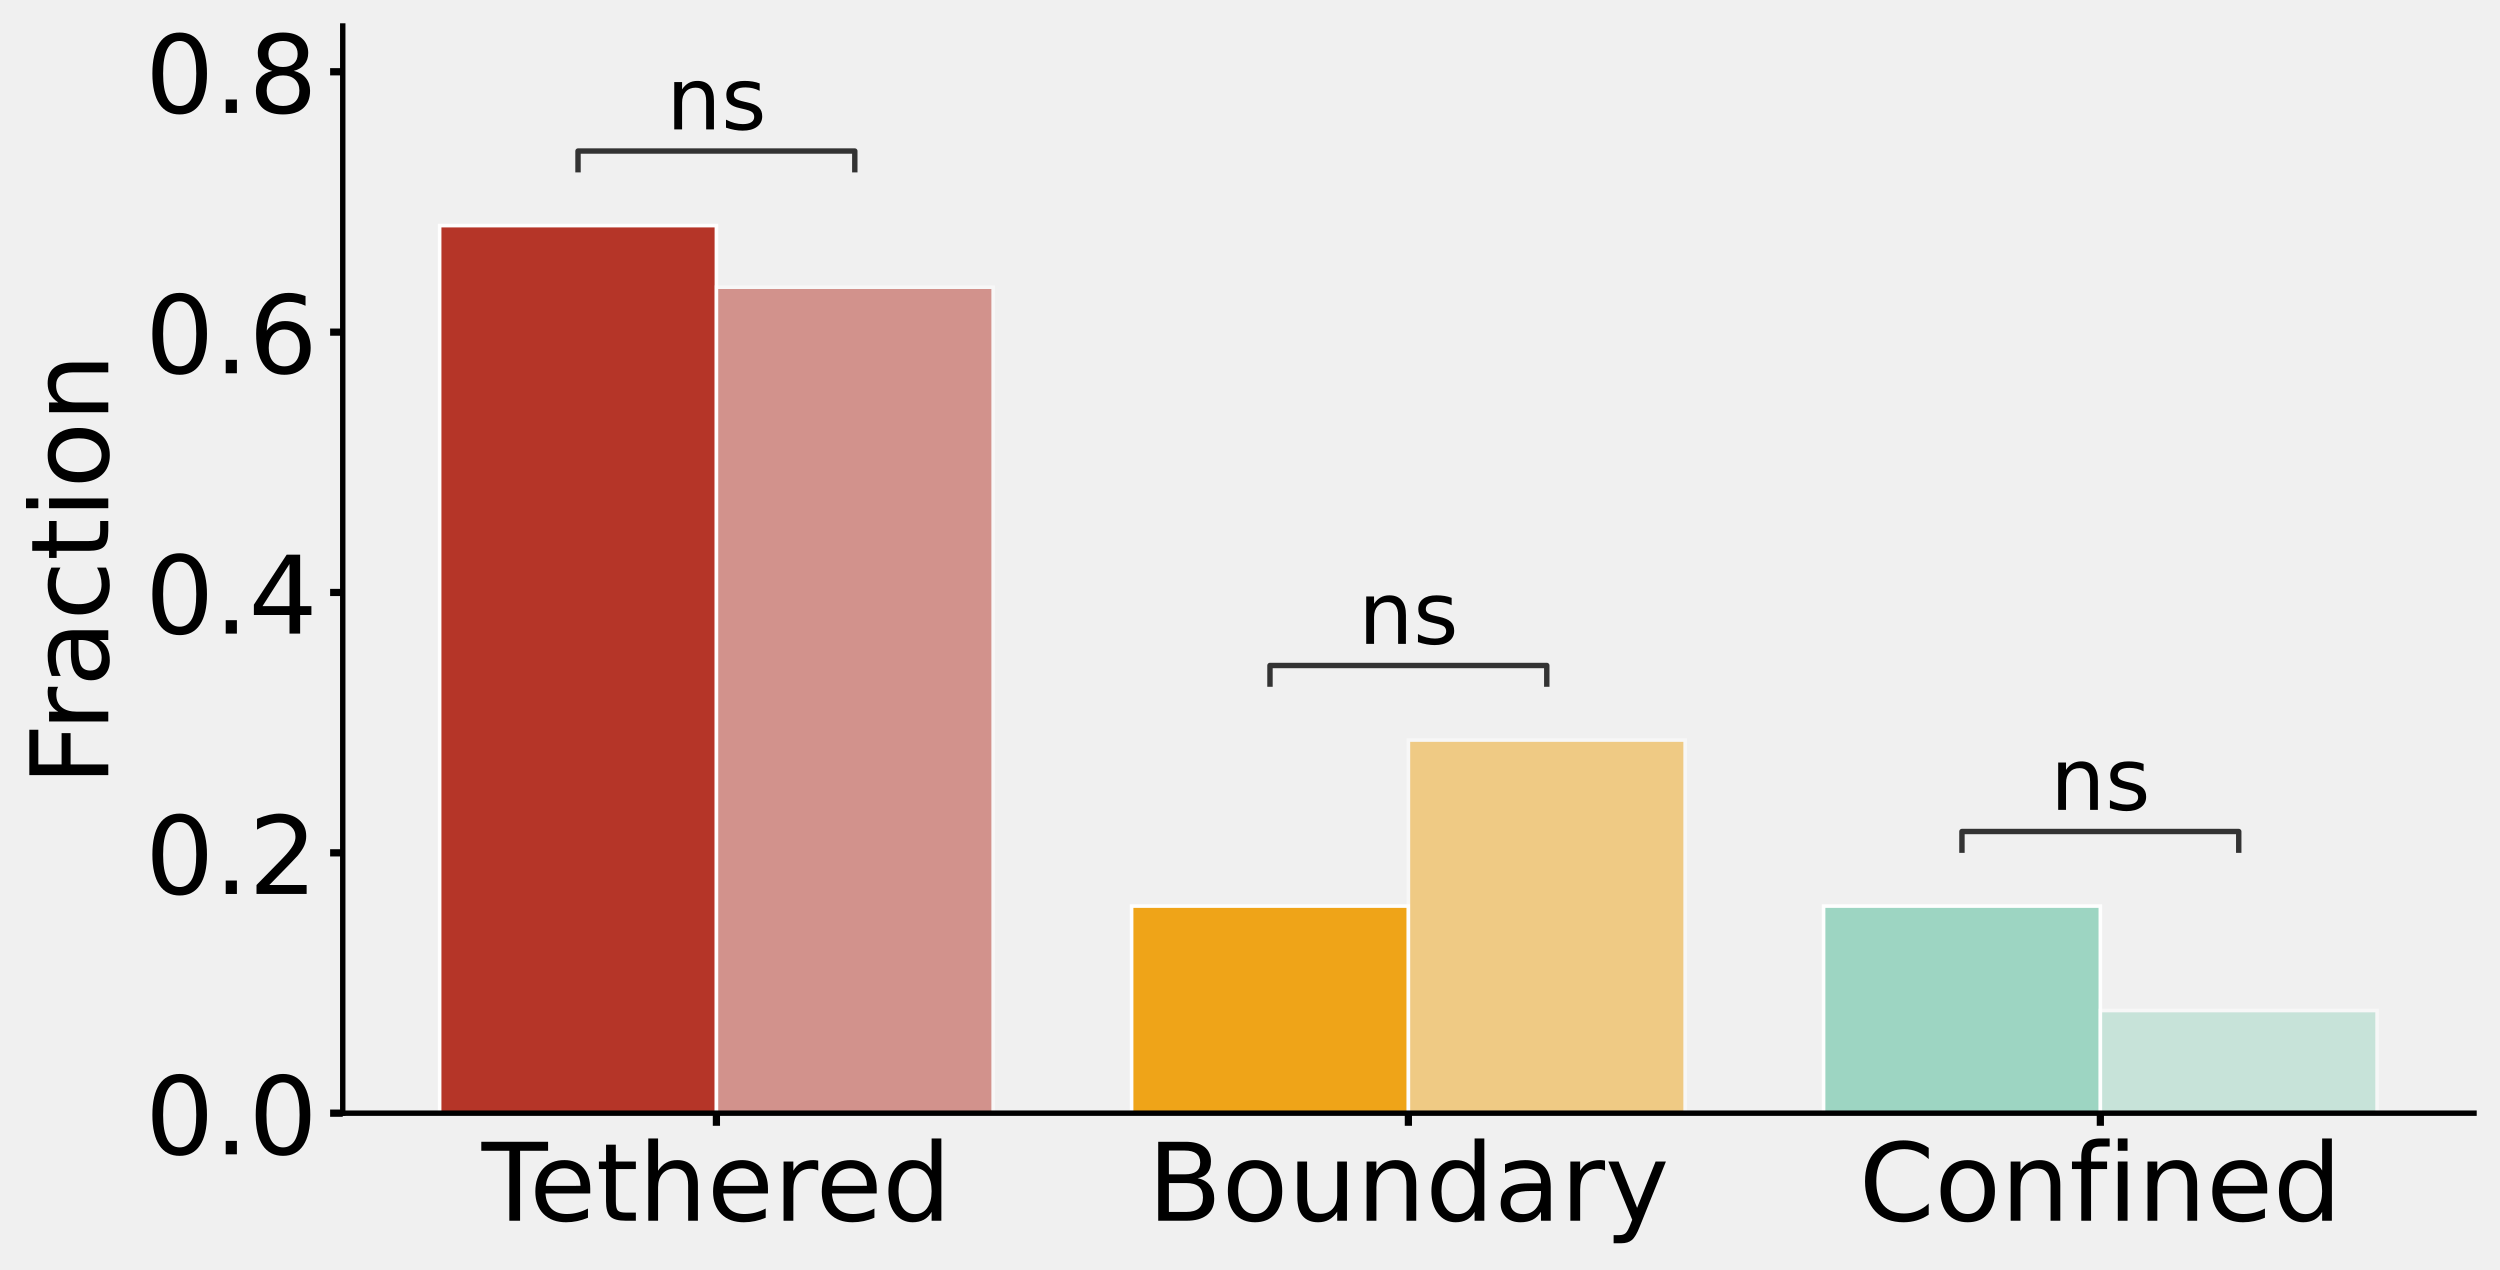
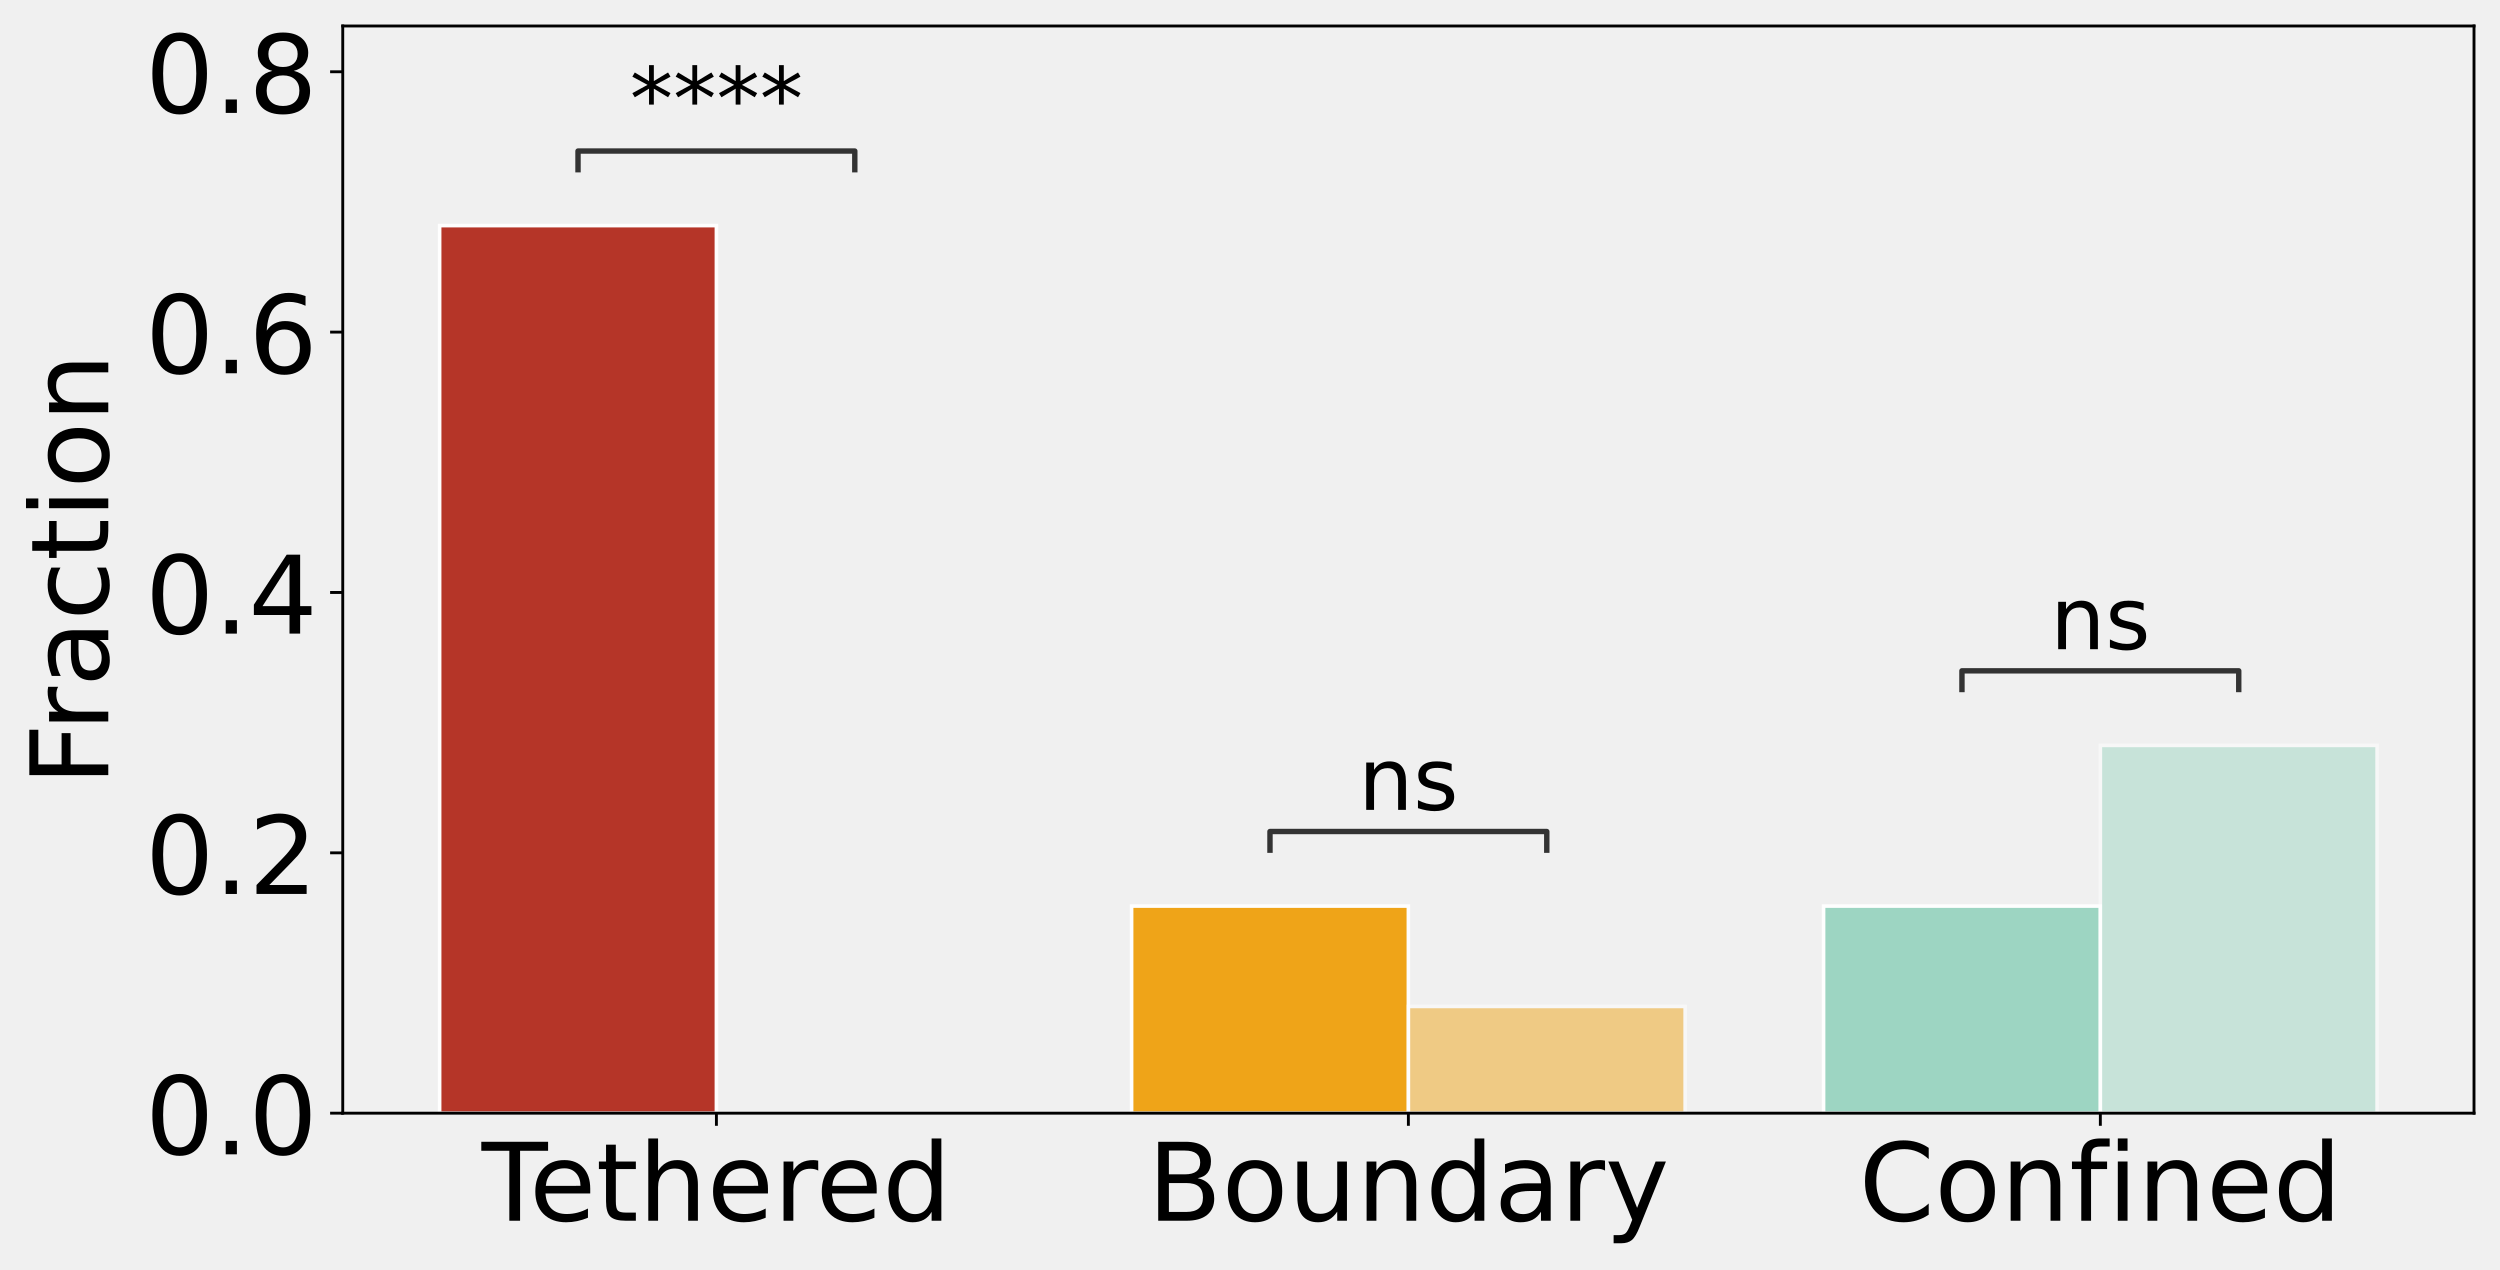
<svg xmlns="http://www.w3.org/2000/svg" xmlns:xlink="http://www.w3.org/1999/xlink" width="692.524pt" height="351.594pt" viewBox="0 0 692.524 351.594" version="1.1">
  <defs>
    <style type="text/css">*{stroke-linejoin: round; stroke-linecap: butt}</style>
  </defs>
  <g id="figure_1">
    <g id="patch_1">
      <path d="M 0 351.594  L 692.524 351.594  L 692.524 0  L 0 0  L 0 351.594  z " style="fill: none" />
    </g>
    <g id="axes_1">
      <g id="patch_2">
        <path d="M 94.944 308.36  L 685.324 308.36  L 685.324 7.2  L 94.944 7.2  L 94.944 308.36  z " style="fill: none" />
      </g>
      <g id="patch_3">
-         <path d="M 121.779 308.36  L 198.452 308.36  L 198.452 62.495  L 121.779 62.495  z " clip-path="url(#p9ebca5afce)" style="fill: #ae2012; opacity: 0.9; stroke: #ffffff; stroke-linejoin: miter" />
+         <path d="M 121.779 308.36  L 198.452 308.36  L 198.452 62.495  L 121.779 62.495  z " clip-path="url(#p923e4e92e6)" style="fill: #ae2012; opacity: 0.9; stroke: #ffffff; stroke-linejoin: miter" />
      </g>
      <g id="patch_4">
-         <path d="M 313.461 308.36  L 390.134 308.36  L 390.134 250.991  L 313.461 250.991  z " clip-path="url(#p9ebca5afce)" style="fill: #ee9b00; opacity: 0.9; stroke: #ffffff; stroke-linejoin: miter" />
+         <path d="M 313.461 308.36  L 390.134 308.36  L 390.134 250.991  L 313.461 250.991  z " clip-path="url(#p923e4e92e6)" style="fill: #ee9b00; opacity: 0.9; stroke: #ffffff; stroke-linejoin: miter" />
      </g>
      <g id="patch_5">
-         <path d="M 505.143 308.36  L 581.816 308.36  L 581.816 250.991  L 505.143 250.991  z " clip-path="url(#p9ebca5afce)" style="fill: #94d2bd; opacity: 0.9; stroke: #ffffff; stroke-linejoin: miter" />
+         <path d="M 505.143 308.36  L 581.816 308.36  L 581.816 250.991  L 505.143 250.991  z " clip-path="url(#p923e4e92e6)" style="fill: #94d2bd; opacity: 0.9; stroke: #ffffff; stroke-linejoin: miter" />
      </g>
      <g id="patch_6">
-         <path d="M 198.452 308.36  L 275.125 308.36  L 275.125 79.555  L 198.452 79.555  z " clip-path="url(#p9ebca5afce)" style="fill: #ae2012; opacity: 0.45; stroke: #ffffff; stroke-linejoin: miter" />
+         <path d="M 198.452 308.36  L 275.125 308.36  L 275.125 308.36  L 198.452 308.36  z " clip-path="url(#p923e4e92e6)" style="fill: #ae2012; opacity: 0.45; stroke: #ffffff; stroke-linejoin: miter" />
      </g>
      <g id="patch_7">
-         <path d="M 390.134 308.36  L 466.806 308.36  L 466.806 204.996  L 390.134 204.996  z " clip-path="url(#p9ebca5afce)" style="fill: #ee9b00; opacity: 0.45; stroke: #ffffff; stroke-linejoin: miter" />
+         <path d="M 390.134 308.36  L 466.806 308.36  L 466.806 278.792  L 390.134 278.792  z " clip-path="url(#p923e4e92e6)" style="fill: #ee9b00; opacity: 0.45; stroke: #ffffff; stroke-linejoin: miter" />
      </g>
      <g id="patch_8">
-         <path d="M 581.816 308.36  L 658.488 308.36  L 658.488 279.927  L 581.816 279.927  z " clip-path="url(#p9ebca5afce)" style="fill: #94d2bd; opacity: 0.45; stroke: #ffffff; stroke-linejoin: miter" />
+         <path d="M 581.816 308.36  L 658.488 308.36  L 658.488 206.479  L 581.816 206.479  z " clip-path="url(#p923e4e92e6)" style="fill: #94d2bd; opacity: 0.45; stroke: #ffffff; stroke-linejoin: miter" />
      </g>
      <g id="patch_9">
-         <path d="M 198.452 308.36  L 198.452 308.36  L 198.452 308.36  L 198.452 308.36  z " clip-path="url(#p9ebca5afce)" style="fill: #808080; stroke: #ffffff; stroke-linejoin: miter" />
+         <path d="M 198.452 308.36  L 198.452 308.36  L 198.452 308.36  L 198.452 308.36  z " clip-path="url(#p923e4e92e6)" style="fill: #808080; stroke: #ffffff; stroke-linejoin: miter" />
      </g>
      <g id="patch_10">
-         <path d="M 198.452 308.36  L 198.452 308.36  L 198.452 308.36  L 198.452 308.36  z " clip-path="url(#p9ebca5afce)" style="fill: #808080; stroke: #ffffff; stroke-linejoin: miter" />
+         <path d="M 198.452 308.36  L 198.452 308.36  L 198.452 308.36  L 198.452 308.36  z " clip-path="url(#p923e4e92e6)" style="fill: #808080; stroke: #ffffff; stroke-linejoin: miter" />
      </g>
      <g id="matplotlib.axis_1">
        <g id="xtick_1">
          <g id="line2d_1">
            <defs>
-               <path id="mc5c3f70278" d="M 0 0  L 0 3.5  " style="stroke: #000000; stroke-width: 2" />
+               <path id="m69f064c8b4" d="M 0 0  L 0 3.5  " style="stroke: #000000; stroke-width: 0.8" />
            </defs>
            <g>
-               <use xlink:href="#mc5c3f70278" x="198.452" y="308.36" style="stroke: #000000; stroke-width: 2" />
+               <use xlink:href="#m69f064c8b4" x="198.452" y="308.36" style="stroke: #000000; stroke-width: 0.8" />
            </g>
          </g>
          <g id="text_1">
            <g transform="translate(133.4129 338.1553) scale(0.3 -0.3)">
              <defs>
                <path id="DejaVuSans-54" d="M -19 4666  L 3928 4666  L 3928 4134  L 2272 4134  L 2272 0  L 1638 0  L 1638 4134  L -19 4134  L -19 4666  z " transform="scale(0.015625)" />
                <path id="DejaVuSans-65" d="M 3597 1894  L 3597 1613  L 953 1613  Q 991 1019 1311 708  Q 1631 397 2203 397  Q 2534 397 2845 478  Q 3156 559 3463 722  L 3463 178  Q 3153 47 2828 -22  Q 2503 -91 2169 -91  Q 1331 -91 842 396  Q 353 884 353 1716  Q 353 2575 817 3079  Q 1281 3584 2069 3584  Q 2775 3584 3186 3129  Q 3597 2675 3597 1894  z M 3022 2063  Q 3016 2534 2758 2815  Q 2500 3097 2075 3097  Q 1594 3097 1305 2825  Q 1016 2553 972 2059  L 3022 2063  z " transform="scale(0.015625)" />
                <path id="DejaVuSans-74" d="M 1172 4494  L 1172 3500  L 2356 3500  L 2356 3053  L 1172 3053  L 1172 1153  Q 1172 725 1289 603  Q 1406 481 1766 481  L 2356 481  L 2356 0  L 1766 0  Q 1100 0 847 248  Q 594 497 594 1153  L 594 3053  L 172 3053  L 172 3500  L 594 3500  L 594 4494  L 1172 4494  z " transform="scale(0.015625)" />
                <path id="DejaVuSans-68" d="M 3513 2113  L 3513 0  L 2938 0  L 2938 2094  Q 2938 2591 2744 2837  Q 2550 3084 2163 3084  Q 1697 3084 1428 2787  Q 1159 2491 1159 1978  L 1159 0  L 581 0  L 581 4863  L 1159 4863  L 1159 2956  Q 1366 3272 1645 3428  Q 1925 3584 2291 3584  Q 2894 3584 3203 3211  Q 3513 2838 3513 2113  z " transform="scale(0.015625)" />
                <path id="DejaVuSans-72" d="M 2631 2963  Q 2534 3019 2420 3045  Q 2306 3072 2169 3072  Q 1681 3072 1420 2755  Q 1159 2438 1159 1844  L 1159 0  L 581 0  L 581 3500  L 1159 3500  L 1159 2956  Q 1341 3275 1631 3429  Q 1922 3584 2338 3584  Q 2397 3584 2469 3576  Q 2541 3569 2628 3553  L 2631 2963  z " transform="scale(0.015625)" />
                <path id="DejaVuSans-64" d="M 2906 2969  L 2906 4863  L 3481 4863  L 3481 0  L 2906 0  L 2906 525  Q 2725 213 2448 61  Q 2172 -91 1784 -91  Q 1150 -91 751 415  Q 353 922 353 1747  Q 353 2572 751 3078  Q 1150 3584 1784 3584  Q 2172 3584 2448 3432  Q 2725 3281 2906 2969  z M 947 1747  Q 947 1113 1208 752  Q 1469 391 1925 391  Q 2381 391 2643 752  Q 2906 1113 2906 1747  Q 2906 2381 2643 2742  Q 2381 3103 1925 3103  Q 1469 3103 1208 2742  Q 947 2381 947 1747  z " transform="scale(0.015625)" />
              </defs>
              <use xlink:href="#DejaVuSans-54" />
              <use xlink:href="#DejaVuSans-65" transform="translate(44.08398 0)" />
              <use xlink:href="#DejaVuSans-74" transform="translate(105.6074 0)" />
              <use xlink:href="#DejaVuSans-68" transform="translate(144.8164 0)" />
              <use xlink:href="#DejaVuSans-65" transform="translate(208.1953 0)" />
              <use xlink:href="#DejaVuSans-72" transform="translate(269.7188 0)" />
              <use xlink:href="#DejaVuSans-65" transform="translate(308.582 0)" />
              <use xlink:href="#DejaVuSans-64" transform="translate(370.1055 0)" />
            </g>
          </g>
        </g>
        <g id="xtick_2">
          <g id="line2d_2">
            <g>
-               <use xlink:href="#mc5c3f70278" x="390.134" y="308.36" style="stroke: #000000; stroke-width: 2" />
+               <use xlink:href="#m69f064c8b4" x="390.134" y="308.36" style="stroke: #000000; stroke-width: 0.8" />
            </g>
          </g>
          <g id="text_2">
            <g transform="translate(317.8923 338.1553) scale(0.3 -0.3)">
              <defs>
                <path id="DejaVuSans-42" d="M 1259 2228  L 1259 519  L 2272 519  Q 2781 519 3026 730  Q 3272 941 3272 1375  Q 3272 1813 3026 2020  Q 2781 2228 2272 2228  L 1259 2228  z M 1259 4147  L 1259 2741  L 2194 2741  Q 2656 2741 2882 2914  Q 3109 3088 3109 3444  Q 3109 3797 2882 3972  Q 2656 4147 2194 4147  L 1259 4147  z M 628 4666  L 2241 4666  Q 2963 4666 3353 4366  Q 3744 4066 3744 3513  Q 3744 3084 3544 2831  Q 3344 2578 2956 2516  Q 3422 2416 3680 2098  Q 3938 1781 3938 1306  Q 3938 681 3513 340  Q 3088 0 2303 0  L 628 0  L 628 4666  z " transform="scale(0.015625)" />
                <path id="DejaVuSans-6f" d="M 1959 3097  Q 1497 3097 1228 2736  Q 959 2375 959 1747  Q 959 1119 1226 758  Q 1494 397 1959 397  Q 2419 397 2687 759  Q 2956 1122 2956 1747  Q 2956 2369 2687 2733  Q 2419 3097 1959 3097  z M 1959 3584  Q 2709 3584 3137 3096  Q 3566 2609 3566 1747  Q 3566 888 3137 398  Q 2709 -91 1959 -91  Q 1206 -91 779 398  Q 353 888 353 1747  Q 353 2609 779 3096  Q 1206 3584 1959 3584  z " transform="scale(0.015625)" />
                <path id="DejaVuSans-75" d="M 544 1381  L 544 3500  L 1119 3500  L 1119 1403  Q 1119 906 1312 657  Q 1506 409 1894 409  Q 2359 409 2629 706  Q 2900 1003 2900 1516  L 2900 3500  L 3475 3500  L 3475 0  L 2900 0  L 2900 538  Q 2691 219 2414 64  Q 2138 -91 1772 -91  Q 1169 -91 856 284  Q 544 659 544 1381  z M 1991 3584  L 1991 3584  z " transform="scale(0.015625)" />
                <path id="DejaVuSans-6e" d="M 3513 2113  L 3513 0  L 2938 0  L 2938 2094  Q 2938 2591 2744 2837  Q 2550 3084 2163 3084  Q 1697 3084 1428 2787  Q 1159 2491 1159 1978  L 1159 0  L 581 0  L 581 3500  L 1159 3500  L 1159 2956  Q 1366 3272 1645 3428  Q 1925 3584 2291 3584  Q 2894 3584 3203 3211  Q 3513 2838 3513 2113  z " transform="scale(0.015625)" />
                <path id="DejaVuSans-61" d="M 2194 1759  Q 1497 1759 1228 1600  Q 959 1441 959 1056  Q 959 750 1161 570  Q 1363 391 1709 391  Q 2188 391 2477 730  Q 2766 1069 2766 1631  L 2766 1759  L 2194 1759  z M 3341 1997  L 3341 0  L 2766 0  L 2766 531  Q 2569 213 2275 61  Q 1981 -91 1556 -91  Q 1019 -91 701 211  Q 384 513 384 1019  Q 384 1609 779 1909  Q 1175 2209 1959 2209  L 2766 2209  L 2766 2266  Q 2766 2663 2505 2880  Q 2244 3097 1772 3097  Q 1472 3097 1187 3025  Q 903 2953 641 2809  L 641 3341  Q 956 3463 1253 3523  Q 1550 3584 1831 3584  Q 2591 3584 2966 3190  Q 3341 2797 3341 1997  z " transform="scale(0.015625)" />
                <path id="DejaVuSans-79" d="M 2059 -325  Q 1816 -950 1584 -1140  Q 1353 -1331 966 -1331  L 506 -1331  L 506 -850  L 844 -850  Q 1081 -850 1212 -737  Q 1344 -625 1503 -206  L 1606 56  L 191 3500  L 800 3500  L 1894 763  L 2988 3500  L 3597 3500  L 2059 -325  z " transform="scale(0.015625)" />
              </defs>
              <use xlink:href="#DejaVuSans-42" />
              <use xlink:href="#DejaVuSans-6f" transform="translate(68.60352 0)" />
              <use xlink:href="#DejaVuSans-75" transform="translate(129.7852 0)" />
              <use xlink:href="#DejaVuSans-6e" transform="translate(193.1641 0)" />
              <use xlink:href="#DejaVuSans-64" transform="translate(256.543 0)" />
              <use xlink:href="#DejaVuSans-61" transform="translate(320.0195 0)" />
              <use xlink:href="#DejaVuSans-72" transform="translate(381.2988 0)" />
              <use xlink:href="#DejaVuSans-79" transform="translate(422.4121 0)" />
            </g>
          </g>
        </g>
        <g id="xtick_3">
          <g id="line2d_3">
            <g>
-               <use xlink:href="#mc5c3f70278" x="581.816" y="308.36" style="stroke: #000000; stroke-width: 2" />
+               <use xlink:href="#m69f064c8b4" x="581.816" y="308.36" style="stroke: #000000; stroke-width: 0.8" />
            </g>
          </g>
          <g id="text_3">
            <g transform="translate(514.9507 338.1553) scale(0.3 -0.3)">
              <defs>
                <path id="DejaVuSans-43" d="M 4122 4306  L 4122 3641  Q 3803 3938 3442 4084  Q 3081 4231 2675 4231  Q 1875 4231 1450 3742  Q 1025 3253 1025 2328  Q 1025 1406 1450 917  Q 1875 428 2675 428  Q 3081 428 3442 575  Q 3803 722 4122 1019  L 4122 359  Q 3791 134 3420 21  Q 3050 -91 2638 -91  Q 1578 -91 968 557  Q 359 1206 359 2328  Q 359 3453 968 4101  Q 1578 4750 2638 4750  Q 3056 4750 3426 4639  Q 3797 4528 4122 4306  z " transform="scale(0.015625)" />
                <path id="DejaVuSans-66" d="M 2375 4863  L 2375 4384  L 1825 4384  Q 1516 4384 1395 4259  Q 1275 4134 1275 3809  L 1275 3500  L 2222 3500  L 2222 3053  L 1275 3053  L 1275 0  L 697 0  L 697 3053  L 147 3053  L 147 3500  L 697 3500  L 697 3744  Q 697 4328 969 4595  Q 1241 4863 1831 4863  L 2375 4863  z " transform="scale(0.015625)" />
                <path id="DejaVuSans-69" d="M 603 3500  L 1178 3500  L 1178 0  L 603 0  L 603 3500  z M 603 4863  L 1178 4863  L 1178 4134  L 603 4134  L 603 4863  z " transform="scale(0.015625)" />
              </defs>
              <use xlink:href="#DejaVuSans-43" />
              <use xlink:href="#DejaVuSans-6f" transform="translate(69.82422 0)" />
              <use xlink:href="#DejaVuSans-6e" transform="translate(131.0059 0)" />
              <use xlink:href="#DejaVuSans-66" transform="translate(194.3848 0)" />
              <use xlink:href="#DejaVuSans-69" transform="translate(229.5898 0)" />
              <use xlink:href="#DejaVuSans-6e" transform="translate(257.373 0)" />
              <use xlink:href="#DejaVuSans-65" transform="translate(320.752 0)" />
              <use xlink:href="#DejaVuSans-64" transform="translate(382.2754 0)" />
            </g>
          </g>
        </g>
      </g>
      <g id="matplotlib.axis_2">
        <g id="ytick_1">
          <g id="line2d_4">
            <defs>
-               <path id="m32de7bc76e" d="M 0 0  L -3.5 0  " style="stroke: #000000; stroke-width: 2" />
+               <path id="mfd3fa00e40" d="M 0 0  L -3.5 0  " style="stroke: #000000; stroke-width: 0.8" />
            </defs>
            <g>
-               <use xlink:href="#m32de7bc76e" x="94.944" y="308.36" style="stroke: #000000; stroke-width: 2" />
+               <use xlink:href="#mfd3fa00e40" x="94.944" y="308.36" style="stroke: #000000; stroke-width: 0.8" />
            </g>
          </g>
          <g id="text_4">
            <g transform="translate(40.23438 319.7577) scale(0.3 -0.3)">
              <defs>
                <path id="DejaVuSans-30" d="M 2034 4250  Q 1547 4250 1301 3770  Q 1056 3291 1056 2328  Q 1056 1369 1301 889  Q 1547 409 2034 409  Q 2525 409 2770 889  Q 3016 1369 3016 2328  Q 3016 3291 2770 3770  Q 2525 4250 2034 4250  z M 2034 4750  Q 2819 4750 3233 4129  Q 3647 3509 3647 2328  Q 3647 1150 3233 529  Q 2819 -91 2034 -91  Q 1250 -91 836 529  Q 422 1150 422 2328  Q 422 3509 836 4129  Q 1250 4750 2034 4750  z " transform="scale(0.015625)" />
                <path id="DejaVuSans-2e" d="M 684 794  L 1344 794  L 1344 0  L 684 0  L 684 794  z " transform="scale(0.015625)" />
              </defs>
              <use xlink:href="#DejaVuSans-30" />
              <use xlink:href="#DejaVuSans-2e" transform="translate(63.62305 0)" />
              <use xlink:href="#DejaVuSans-30" transform="translate(95.41016 0)" />
            </g>
          </g>
        </g>
        <g id="ytick_2">
          <g id="line2d_5">
            <g>
-               <use xlink:href="#m32de7bc76e" x="94.944" y="236.24" style="stroke: #000000; stroke-width: 2" />
+               <use xlink:href="#mfd3fa00e40" x="94.944" y="236.24" style="stroke: #000000; stroke-width: 0.8" />
            </g>
          </g>
          <g id="text_5">
            <g transform="translate(40.23438 247.6372) scale(0.3 -0.3)">
              <defs>
                <path id="DejaVuSans-32" d="M 1228 531  L 3431 531  L 3431 0  L 469 0  L 469 531  Q 828 903 1448 1529  Q 2069 2156 2228 2338  Q 2531 2678 2651 2914  Q 2772 3150 2772 3378  Q 2772 3750 2511 3984  Q 2250 4219 1831 4219  Q 1534 4219 1204 4116  Q 875 4013 500 3803  L 500 4441  Q 881 4594 1212 4672  Q 1544 4750 1819 4750  Q 2544 4750 2975 4387  Q 3406 4025 3406 3419  Q 3406 3131 3298 2873  Q 3191 2616 2906 2266  Q 2828 2175 2409 1742  Q 1991 1309 1228 531  z " transform="scale(0.015625)" />
              </defs>
              <use xlink:href="#DejaVuSans-30" />
              <use xlink:href="#DejaVuSans-2e" transform="translate(63.62305 0)" />
              <use xlink:href="#DejaVuSans-32" transform="translate(95.41016 0)" />
            </g>
          </g>
        </g>
        <g id="ytick_3">
          <g id="line2d_6">
            <g>
-               <use xlink:href="#m32de7bc76e" x="94.944" y="164.119" style="stroke: #000000; stroke-width: 2" />
+               <use xlink:href="#mfd3fa00e40" x="94.944" y="164.119" style="stroke: #000000; stroke-width: 0.8" />
            </g>
          </g>
          <g id="text_6">
            <g transform="translate(40.23438 175.5168) scale(0.3 -0.3)">
              <defs>
                <path id="DejaVuSans-34" d="M 2419 4116  L 825 1625  L 2419 1625  L 2419 4116  z M 2253 4666  L 3047 4666  L 3047 1625  L 3713 1625  L 3713 1100  L 3047 1100  L 3047 0  L 2419 0  L 2419 1100  L 313 1100  L 313 1709  L 2253 4666  z " transform="scale(0.015625)" />
              </defs>
              <use xlink:href="#DejaVuSans-30" />
              <use xlink:href="#DejaVuSans-2e" transform="translate(63.62305 0)" />
              <use xlink:href="#DejaVuSans-34" transform="translate(95.41016 0)" />
            </g>
          </g>
        </g>
        <g id="ytick_4">
          <g id="line2d_7">
            <g>
-               <use xlink:href="#m32de7bc76e" x="94.944" y="91.999" style="stroke: #000000; stroke-width: 2" />
+               <use xlink:href="#mfd3fa00e40" x="94.944" y="91.999" style="stroke: #000000; stroke-width: 0.8" />
            </g>
          </g>
          <g id="text_7">
            <g transform="translate(40.23438 103.3964) scale(0.3 -0.3)">
              <defs>
                <path id="DejaVuSans-36" d="M 2113 2584  Q 1688 2584 1439 2293  Q 1191 2003 1191 1497  Q 1191 994 1439 701  Q 1688 409 2113 409  Q 2538 409 2786 701  Q 3034 994 3034 1497  Q 3034 2003 2786 2293  Q 2538 2584 2113 2584  z M 3366 4563  L 3366 3988  Q 3128 4100 2886 4159  Q 2644 4219 2406 4219  Q 1781 4219 1451 3797  Q 1122 3375 1075 2522  Q 1259 2794 1537 2939  Q 1816 3084 2150 3084  Q 2853 3084 3261 2657  Q 3669 2231 3669 1497  Q 3669 778 3244 343  Q 2819 -91 2113 -91  Q 1303 -91 875 529  Q 447 1150 447 2328  Q 447 3434 972 4092  Q 1497 4750 2381 4750  Q 2619 4750 2861 4703  Q 3103 4656 3366 4563  z " transform="scale(0.015625)" />
              </defs>
              <use xlink:href="#DejaVuSans-30" />
              <use xlink:href="#DejaVuSans-2e" transform="translate(63.62305 0)" />
              <use xlink:href="#DejaVuSans-36" transform="translate(95.41016 0)" />
            </g>
          </g>
        </g>
        <g id="ytick_5">
          <g id="line2d_8">
            <g>
-               <use xlink:href="#m32de7bc76e" x="94.944" y="19.878" style="stroke: #000000; stroke-width: 2" />
+               <use xlink:href="#mfd3fa00e40" x="94.944" y="19.878" style="stroke: #000000; stroke-width: 0.8" />
            </g>
          </g>
          <g id="text_8">
            <g transform="translate(40.23438 31.27595) scale(0.3 -0.3)">
              <defs>
                <path id="DejaVuSans-38" d="M 2034 2216  Q 1584 2216 1326 1975  Q 1069 1734 1069 1313  Q 1069 891 1326 650  Q 1584 409 2034 409  Q 2484 409 2743 651  Q 3003 894 3003 1313  Q 3003 1734 2745 1975  Q 2488 2216 2034 2216  z M 1403 2484  Q 997 2584 770 2862  Q 544 3141 544 3541  Q 544 4100 942 4425  Q 1341 4750 2034 4750  Q 2731 4750 3128 4425  Q 3525 4100 3525 3541  Q 3525 3141 3298 2862  Q 3072 2584 2669 2484  Q 3125 2378 3379 2068  Q 3634 1759 3634 1313  Q 3634 634 3220 271  Q 2806 -91 2034 -91  Q 1263 -91 848 271  Q 434 634 434 1313  Q 434 1759 690 2068  Q 947 2378 1403 2484  z M 1172 3481  Q 1172 3119 1398 2916  Q 1625 2713 2034 2713  Q 2441 2713 2670 2916  Q 2900 3119 2900 3481  Q 2900 3844 2670 4047  Q 2441 4250 2034 4250  Q 1625 4250 1398 4047  Q 1172 3844 1172 3481  z " transform="scale(0.015625)" />
              </defs>
              <use xlink:href="#DejaVuSans-30" />
              <use xlink:href="#DejaVuSans-2e" transform="translate(63.62305 0)" />
              <use xlink:href="#DejaVuSans-38" transform="translate(95.41016 0)" />
            </g>
          </g>
        </g>
        <g id="text_9">
          <g transform="translate(29.99531 217.6581) rotate(-90) scale(0.3 -0.3)">
            <defs>
              <path id="DejaVuSans-46" d="M 628 4666  L 3309 4666  L 3309 4134  L 1259 4134  L 1259 2759  L 3109 2759  L 3109 2228  L 1259 2228  L 1259 0  L 628 0  L 628 4666  z " transform="scale(0.015625)" />
              <path id="DejaVuSans-63" d="M 3122 3366  L 3122 2828  Q 2878 2963 2633 3030  Q 2388 3097 2138 3097  Q 1578 3097 1268 2742  Q 959 2388 959 1747  Q 959 1106 1268 751  Q 1578 397 2138 397  Q 2388 397 2633 464  Q 2878 531 3122 666  L 3122 134  Q 2881 22 2623 -34  Q 2366 -91 2075 -91  Q 1284 -91 818 406  Q 353 903 353 1747  Q 353 2603 823 3093  Q 1294 3584 2113 3584  Q 2378 3584 2631 3529  Q 2884 3475 3122 3366  z " transform="scale(0.015625)" />
            </defs>
            <use xlink:href="#DejaVuSans-46" />
            <use xlink:href="#DejaVuSans-72" transform="translate(50.26953 0)" />
            <use xlink:href="#DejaVuSans-61" transform="translate(91.38281 0)" />
            <use xlink:href="#DejaVuSans-63" transform="translate(152.6621 0)" />
            <use xlink:href="#DejaVuSans-74" transform="translate(207.6426 0)" />
            <use xlink:href="#DejaVuSans-69" transform="translate(246.8516 0)" />
            <use xlink:href="#DejaVuSans-6f" transform="translate(274.6348 0)" />
            <use xlink:href="#DejaVuSans-6e" transform="translate(335.8164 0)" />
          </g>
        </g>
      </g>
      <g id="line2d_9">
-         <path clip-path="url(#p9ebca5afce)" style="fill: none; stroke: #424242; stroke-width: 2.25; stroke-linecap: square" />
+         <path clip-path="url(#p923e4e92e6)" style="fill: none; stroke: #424242; stroke-width: 2.25; stroke-linecap: square" />
      </g>
      <g id="line2d_10">
-         <path clip-path="url(#p9ebca5afce)" style="fill: none; stroke: #424242; stroke-width: 2.25; stroke-linecap: square" />
+         <path clip-path="url(#p923e4e92e6)" style="fill: none; stroke: #424242; stroke-width: 2.25; stroke-linecap: square" />
      </g>
      <g id="line2d_11">
-         <path clip-path="url(#p9ebca5afce)" style="fill: none; stroke: #424242; stroke-width: 2.25; stroke-linecap: square" />
+         <path clip-path="url(#p923e4e92e6)" style="fill: none; stroke: #424242; stroke-width: 2.25; stroke-linecap: square" />
      </g>
      <g id="line2d_12">
-         <path clip-path="url(#p9ebca5afce)" style="fill: none; stroke: #424242; stroke-width: 2.25; stroke-linecap: square" />
+         <path clip-path="url(#p923e4e92e6)" style="fill: none; stroke: #424242; stroke-width: 2.25; stroke-linecap: square" />
      </g>
      <g id="line2d_13">
-         <path clip-path="url(#p9ebca5afce)" style="fill: none; stroke: #424242; stroke-width: 2.25; stroke-linecap: square" />
+         <path clip-path="url(#p923e4e92e6)" style="fill: none; stroke: #424242; stroke-width: 2.25; stroke-linecap: square" />
      </g>
      <g id="line2d_14">
-         <path clip-path="url(#p9ebca5afce)" style="fill: none; stroke: #424242; stroke-width: 2.25; stroke-linecap: square" />
+         <path clip-path="url(#p923e4e92e6)" style="fill: none; stroke: #424242; stroke-width: 2.25; stroke-linecap: square" />
      </g>
      <g id="line2d_15">
-         <path d="M 351.797 189.507  L 351.797 184.344  L 428.47 184.344  L 428.47 189.507  " style="fill: none; stroke: #333333; stroke-width: 1.5; stroke-linecap: square" />
+         <path d="M 351.797 235.502  L 351.797 230.339  L 428.47 230.339  L 428.47 235.502  " style="fill: none; stroke: #333333; stroke-width: 1.5; stroke-linecap: square" />
      </g>
      <g id="line2d_16">
        <path d="M 160.116 47.005  L 160.116 41.842  L 236.788 41.842  L 236.788 47.005  " style="fill: none; stroke: #333333; stroke-width: 1.5; stroke-linecap: square" />
      </g>
      <g id="line2d_17">
-         <path d="M 543.479 235.502  L 543.479 230.339  L 620.152 230.339  L 620.152 235.502  " style="fill: none; stroke: #333333; stroke-width: 1.5; stroke-linecap: square" />
+         <path d="M 543.479 190.989  L 543.479 185.826  L 620.152 185.826  L 620.152 190.989  " style="fill: none; stroke: #333333; stroke-width: 1.5; stroke-linecap: square" />
      </g>
      <g id="patch_11">
-         <path d="M 94.944 308.36  L 94.944 7.2  " style="fill: none; stroke: #000000; stroke-width: 1.5; stroke-linejoin: miter; stroke-linecap: square" />
+         <path d="M 94.944 308.36  L 94.944 7.2  " style="fill: none; stroke: #000000; stroke-width: 0.8; stroke-linejoin: miter; stroke-linecap: square" />
      </g>
      <g id="patch_12">
-         <path d="M 94.944 308.36  L 685.324 308.36  " style="fill: none; stroke: #000000; stroke-width: 1.5; stroke-linejoin: miter; stroke-linecap: square" />
+         <path d="M 685.324 308.36  L 685.324 7.2  " style="fill: none; stroke: #000000; stroke-width: 0.8; stroke-linejoin: miter; stroke-linecap: square" />
+       </g>
+       <g id="patch_13">
+         <path d="M 94.944 308.36  L 685.324 308.36  " style="fill: none; stroke: #000000; stroke-width: 0.8; stroke-linejoin: miter; stroke-linecap: square" />
+       </g>
+       <g id="patch_14">
+         <path d="M 94.944 7.2  L 685.324 7.2  " style="fill: none; stroke: #000000; stroke-width: 0.8; stroke-linejoin: miter; stroke-linecap: square" />
      </g>
      <g id="text_10">
-         <g transform="translate(376.2775 178.3524) scale(0.24 -0.24)">
+         <g transform="translate(376.2775 224.3476) scale(0.24 -0.24)">
          <defs>
            <path id="DejaVuSans-73" d="M 2834 3397  L 2834 2853  Q 2591 2978 2328 3040  Q 2066 3103 1784 3103  Q 1356 3103 1142 2972  Q 928 2841 928 2578  Q 928 2378 1081 2264  Q 1234 2150 1697 2047  L 1894 2003  Q 2506 1872 2764 1633  Q 3022 1394 3022 966  Q 3022 478 2636 193  Q 2250 -91 1575 -91  Q 1294 -91 989 -36  Q 684 19 347 128  L 347 722  Q 666 556 975 473  Q 1284 391 1588 391  Q 1994 391 2212 530  Q 2431 669 2431 922  Q 2431 1156 2273 1281  Q 2116 1406 1581 1522  L 1381 1569  Q 847 1681 609 1914  Q 372 2147 372 2553  Q 372 3047 722 3315  Q 1072 3584 1716 3584  Q 2034 3584 2315 3537  Q 2597 3491 2834 3397  z " transform="scale(0.015625)" />
          </defs>
          <use xlink:href="#DejaVuSans-6e" />
          <use xlink:href="#DejaVuSans-73" transform="translate(63.37891 0)" />
        </g>
      </g>
      <g id="text_11">
-         <g transform="translate(184.5957 35.85099) scale(0.24 -0.24)">
-           <use xlink:href="#DejaVuSans-6e" />
-           <use xlink:href="#DejaVuSans-73" transform="translate(63.37891 0)" />
+         <g transform="translate(174.4519 35.85099) scale(0.24 -0.24)">
+           <defs>
+             <path id="DejaVuSans-2a" d="M 3009 3897  L 1888 3291  L 3009 2681  L 2828 2375  L 1778 3009  L 1778 1831  L 1422 1831  L 1422 3009  L 372 2375  L 191 2681  L 1313 3291  L 191 3897  L 372 4206  L 1422 3572  L 1422 4750  L 1778 4750  L 1778 3572  L 2828 4206  L 3009 3897  z " transform="scale(0.015625)" />
+           </defs>
+           <use xlink:href="#DejaVuSans-2a" />
+           <use xlink:href="#DejaVuSans-2a" transform="translate(50 0)" />
+           <use xlink:href="#DejaVuSans-2a" transform="translate(100 0)" />
+           <use xlink:href="#DejaVuSans-2a" transform="translate(150 0)" />
        </g>
      </g>
      <g id="text_12">
-         <g transform="translate(567.9593 224.3476) scale(0.24 -0.24)">
+         <g transform="translate(567.9593 179.8347) scale(0.24 -0.24)">
          <use xlink:href="#DejaVuSans-6e" />
          <use xlink:href="#DejaVuSans-73" transform="translate(63.37891 0)" />
        </g>
      </g>
    </g>
  </g>
  <defs>
-     <clipPath id="p9ebca5afce">
+     <clipPath id="p923e4e92e6">
      <rect x="94.944" y="7.2" width="590.38" height="301.16" />
    </clipPath>
  </defs>
</svg>
